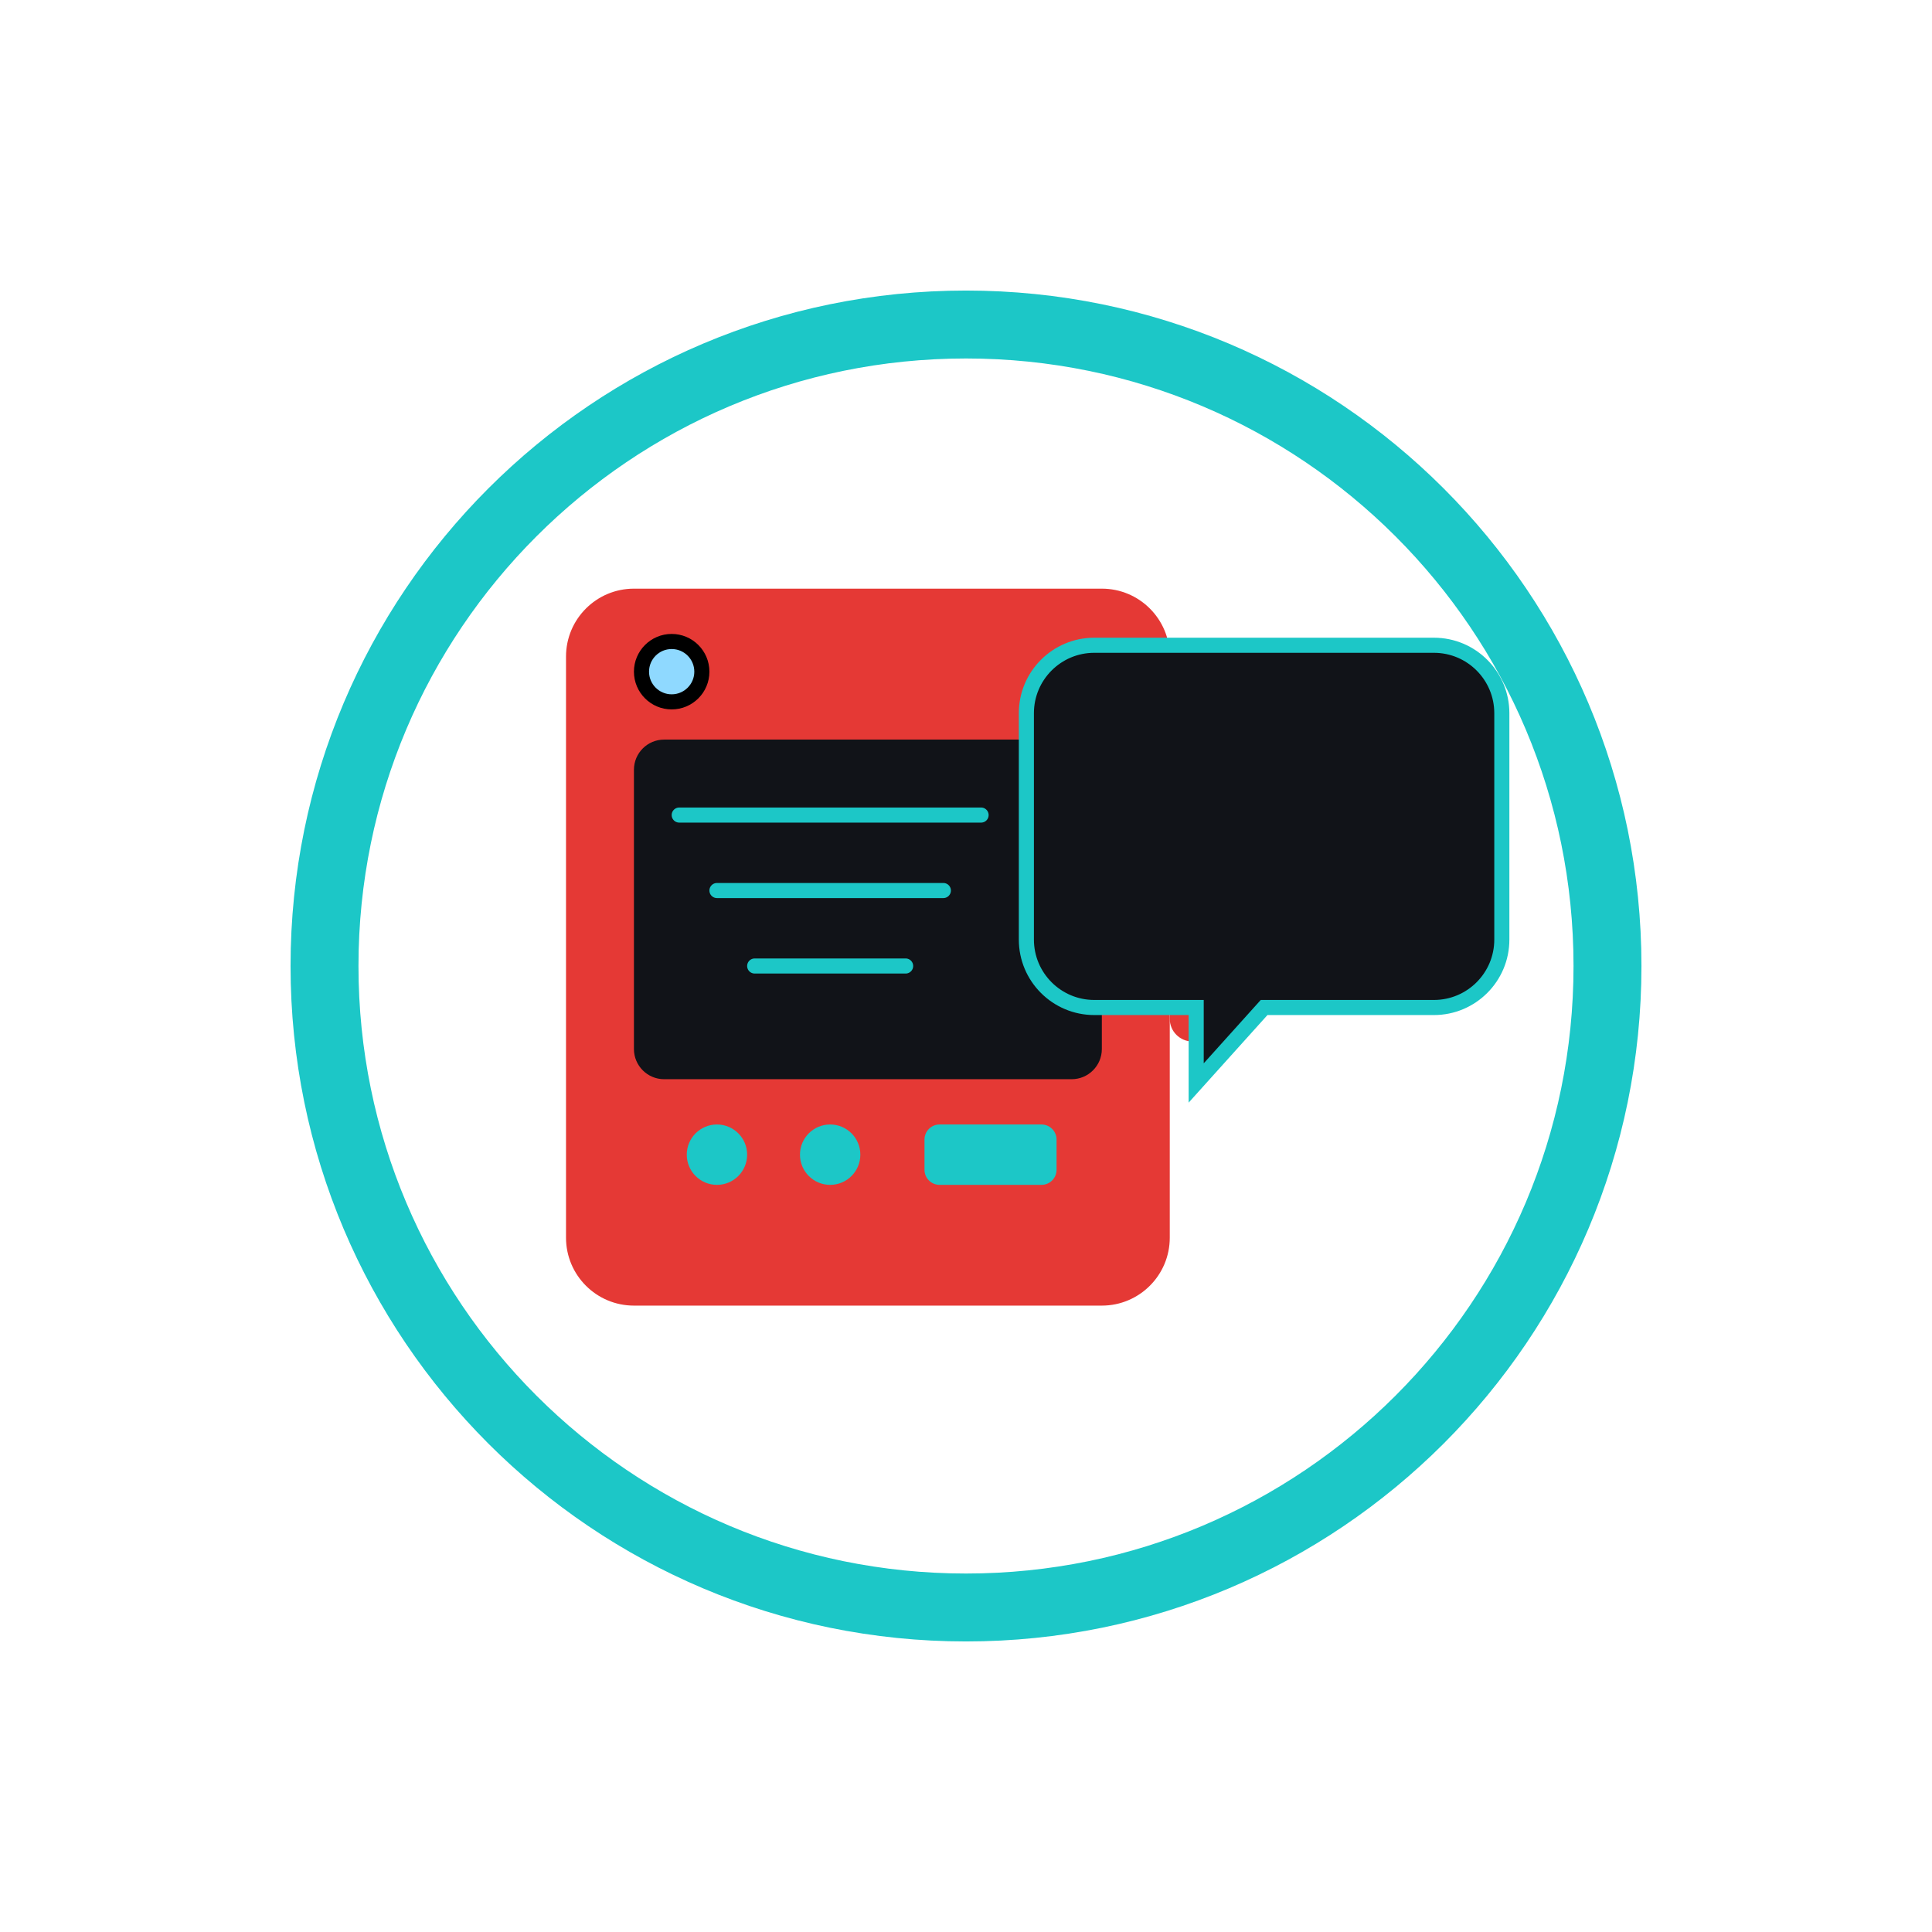
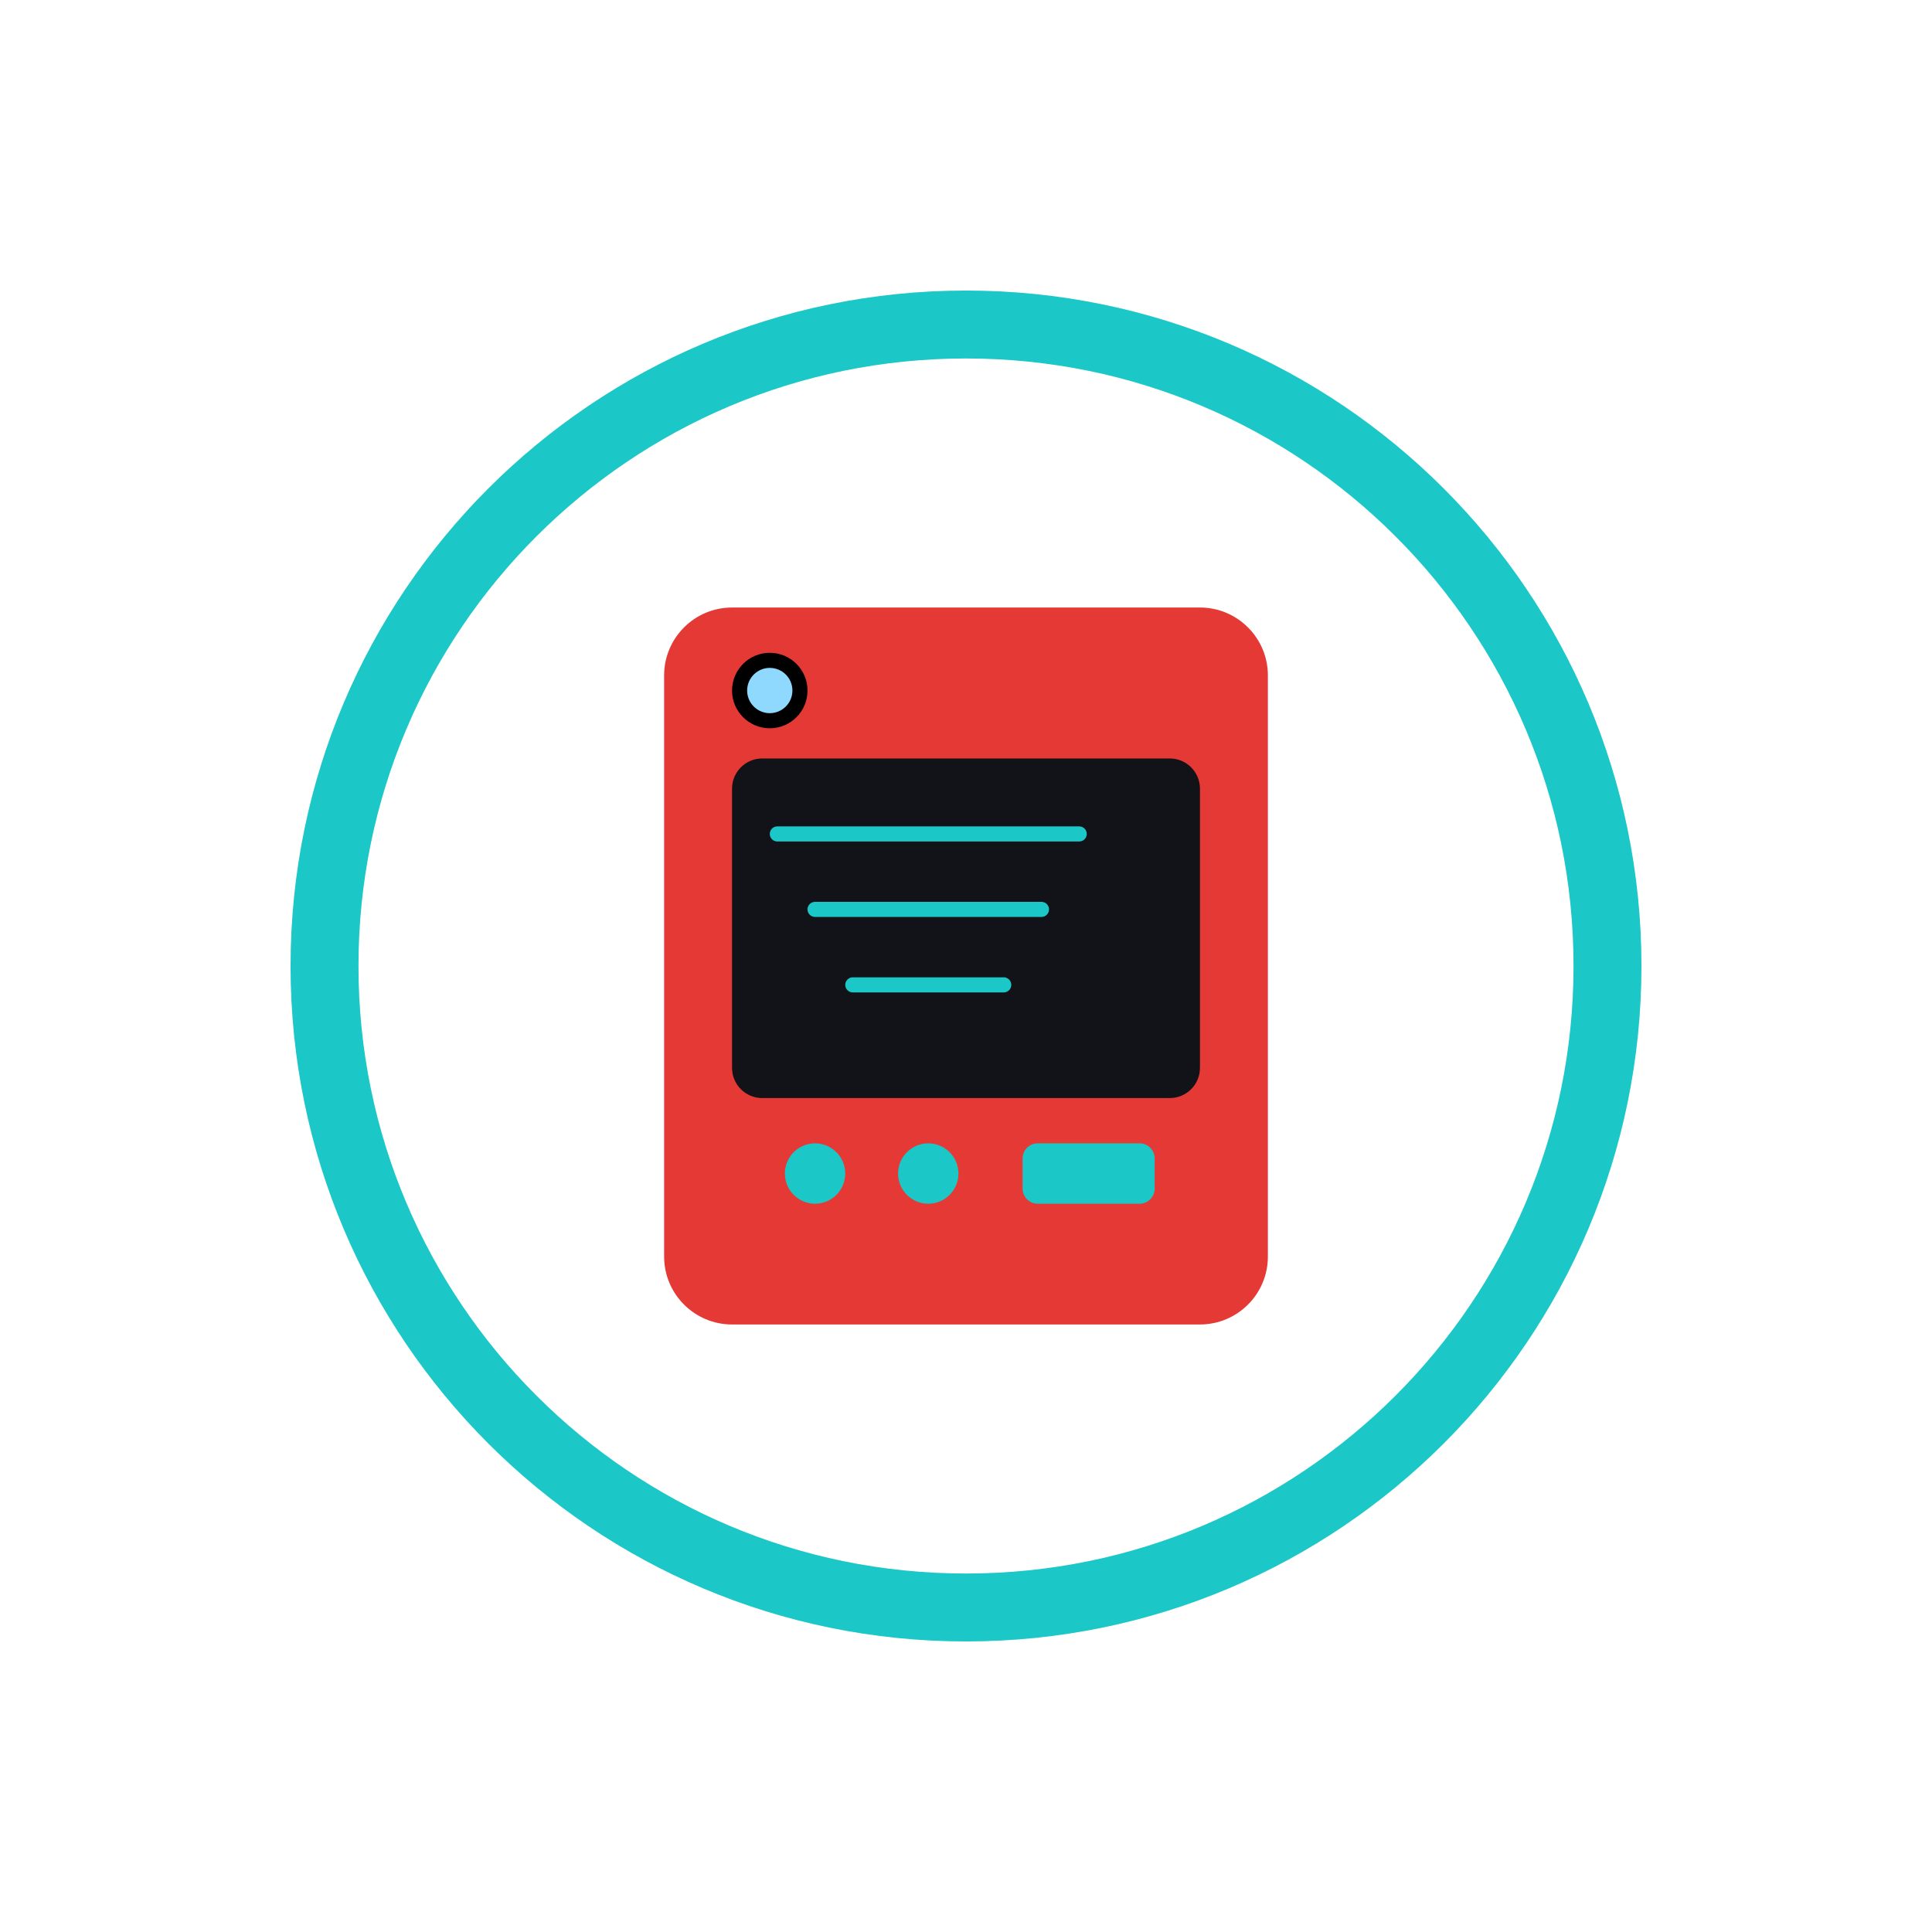
- <svg xmlns="http://www.w3.org/2000/svg" width="512" height="512" viewBox="0 60 512 300">
-   <circle cx="256" cy="210" r="170" fill="none" stroke="#1CC7C7" stroke-width="18" />
-   <rect x="150" y="110" width="160" height="190" rx="18" ry="18" fill="#E53935" />
-   <circle cx="178" cy="132" r="10" fill="#000000" />
-   <circle cx="178" cy="132" r="6" fill="#8FD9FF" />
-   <rect x="310" y="150" width="18" height="80" rx="6" ry="6" fill="#E53935" />
-   <rect x="168" y="150" width="124" height="90" rx="8" ry="8" fill="#111318" />
-   <path d="M180 170 H260        M190 190 H250        M200 210 H240" stroke="#1CC7C7" stroke-width="4" stroke-linecap="round" />
-   <circle cx="190" cy="260" r="8" fill="#1CC7C7" />
-   <circle cx="220" cy="260" r="8" fill="#1CC7C7" />
-   <rect x="245" y="252" width="35" height="16" rx="4" ry="4" fill="#1CC7C7" />
-   <path d="M290 125        h 90        a 18 18 0 0 1 18 18        v 60        a 18 18 0 0 1 -18 18        h -45        l -18 20        v -20        h -27        a 18 18 0 0 1 -18 -18        v -60        a 18 18 0 0 1 18 -18        z" fill="#111318" stroke="#1CC7C7" stroke-width="4" />
+ <svg xmlns="http://www.w3.org/2000/svg" width="512" height="512" viewBox="0 0 512 512">
+   <circle cx="256" cy="256" r="170" fill="none" stroke="#1CC7C7" stroke-width="18" />
+   <rect x="176" y="161" width="160" height="190" rx="18" ry="18" fill="#E53935" />
+   <circle cx="204" cy="183" r="10" fill="#000000" />
+   <circle cx="204" cy="183" r="6" fill="#8FD9FF" />
+   <rect x="194" y="201" width="124" height="90" rx="8" ry="8" fill="#111318" />
+   <path d="M206 221 H286        M216 241 H276        M226 261 H266" stroke="#1CC7C7" stroke-width="4" stroke-linecap="round" />
+   <circle cx="216" cy="311" r="8" fill="#1CC7C7" />
+   <circle cx="246" cy="311" r="8" fill="#1CC7C7" />
+   <rect x="271" y="303" width="35" height="16" rx="4" ry="4" fill="#1CC7C7" />
</svg>
